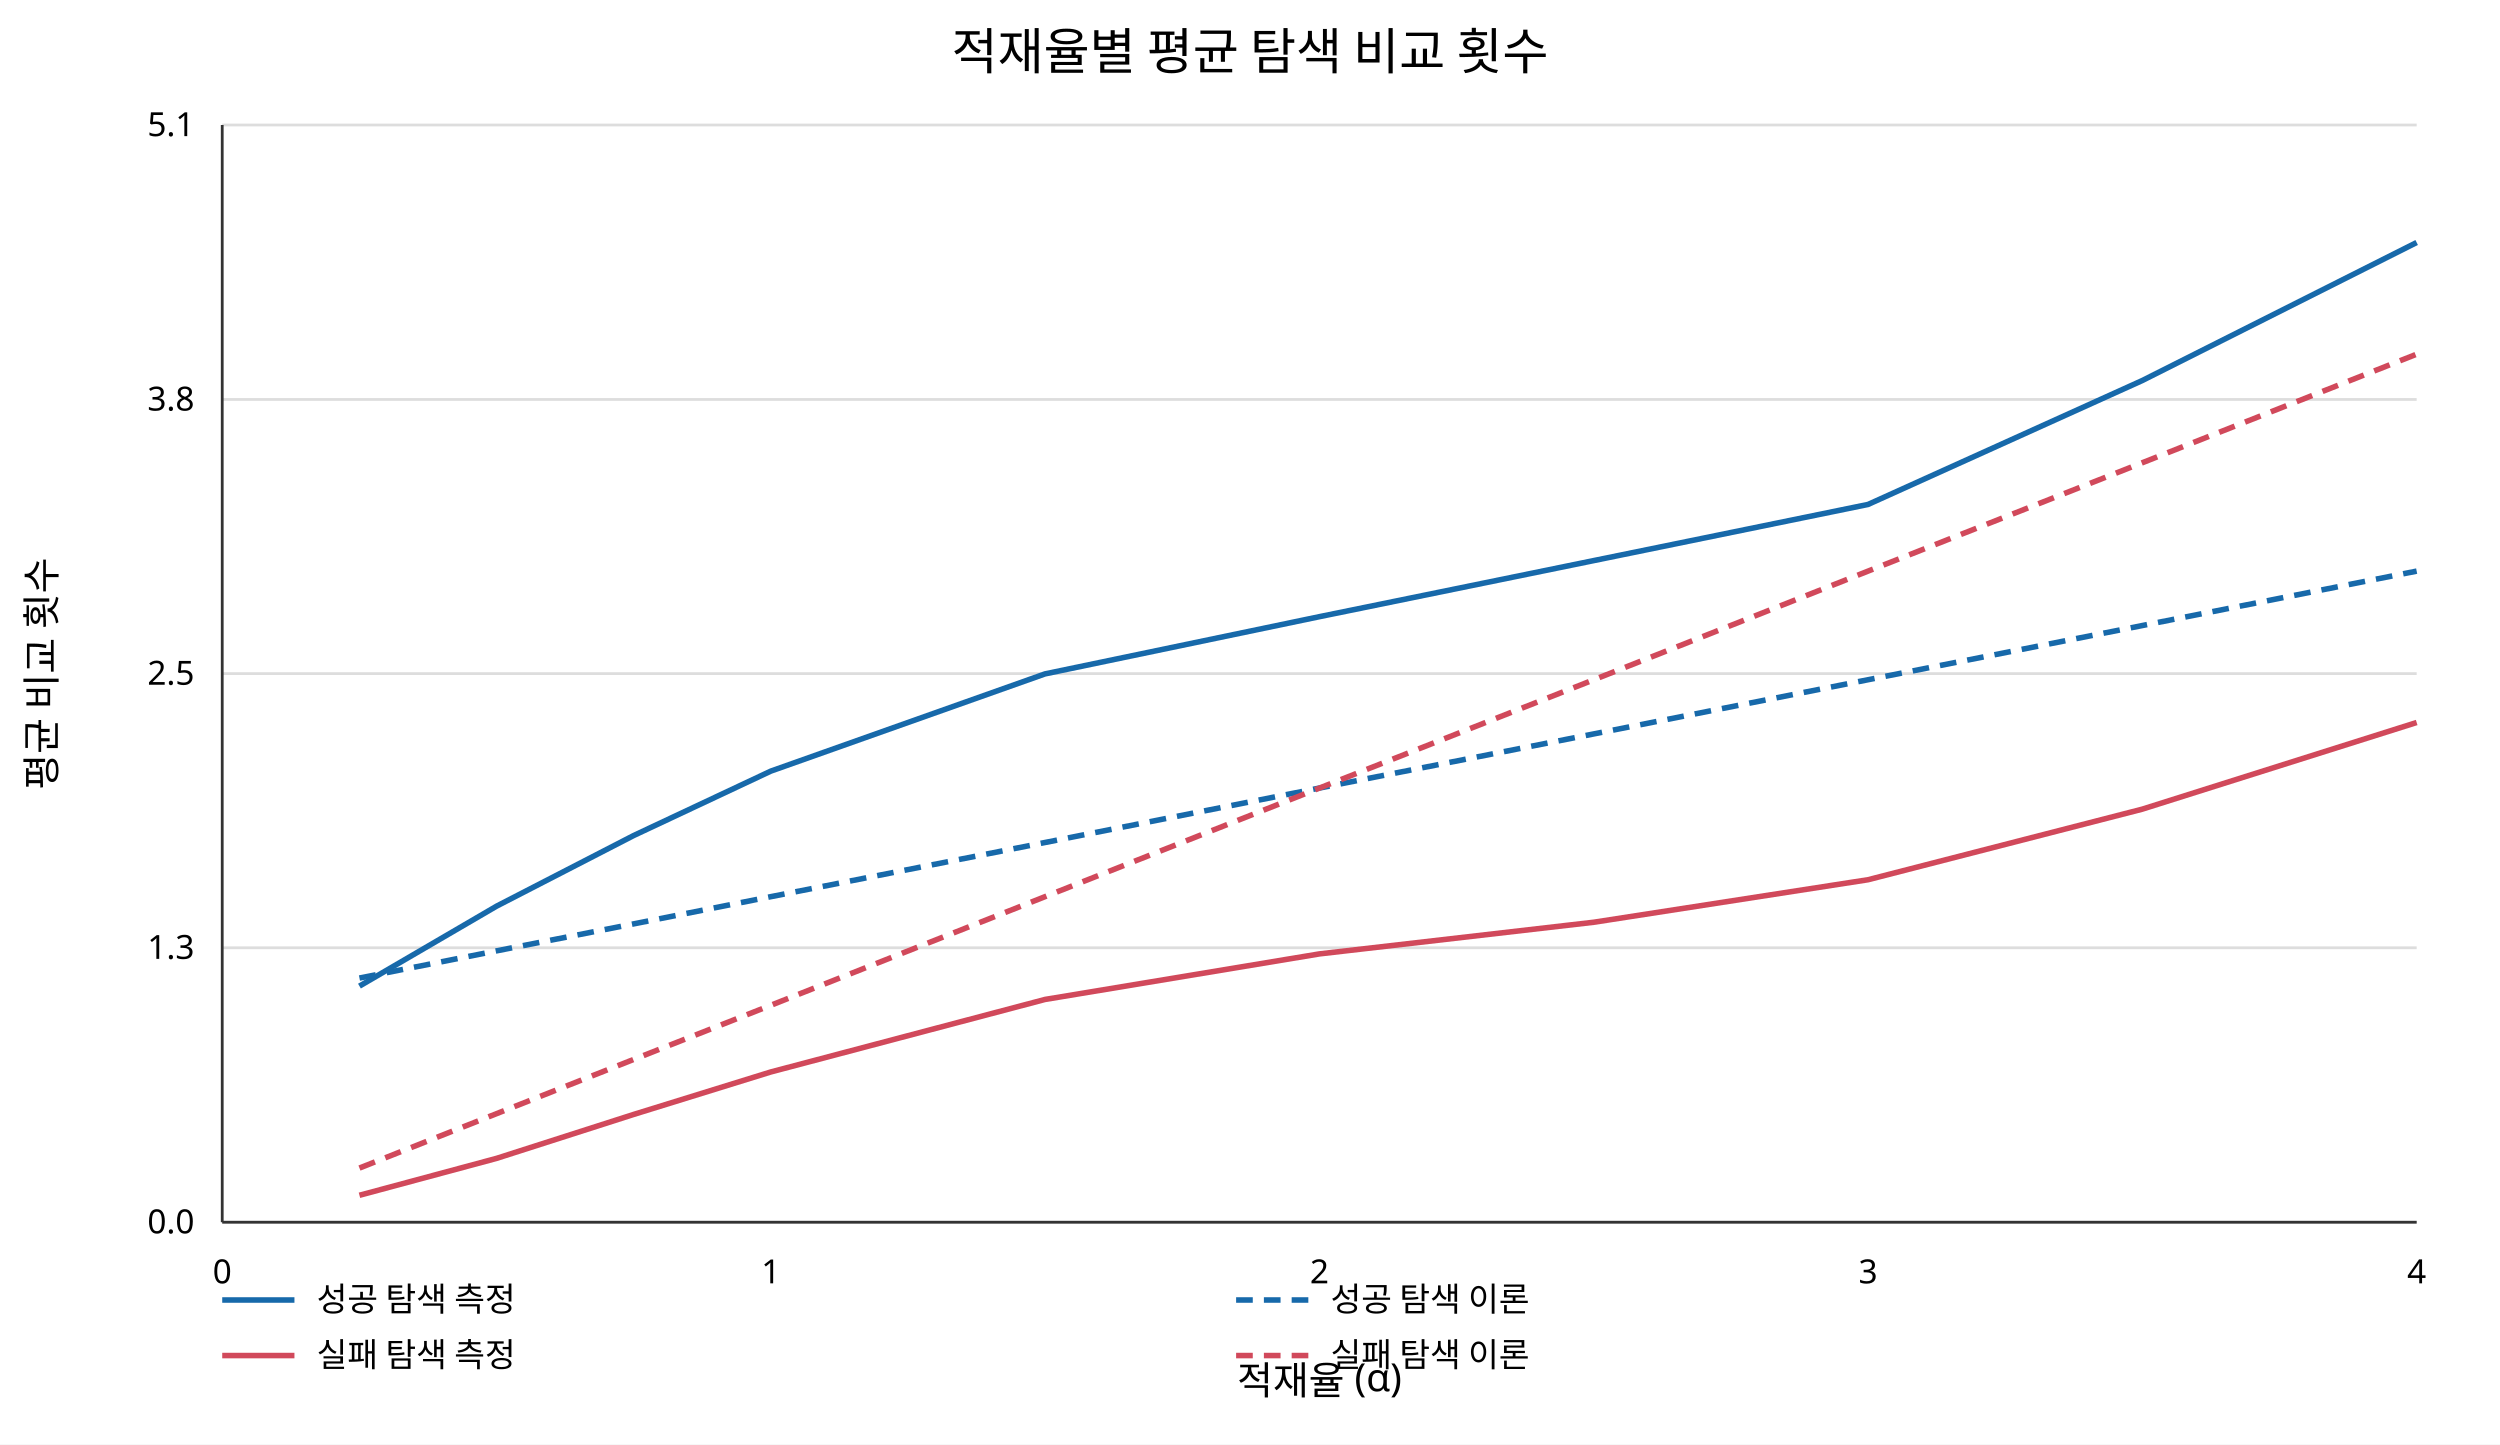
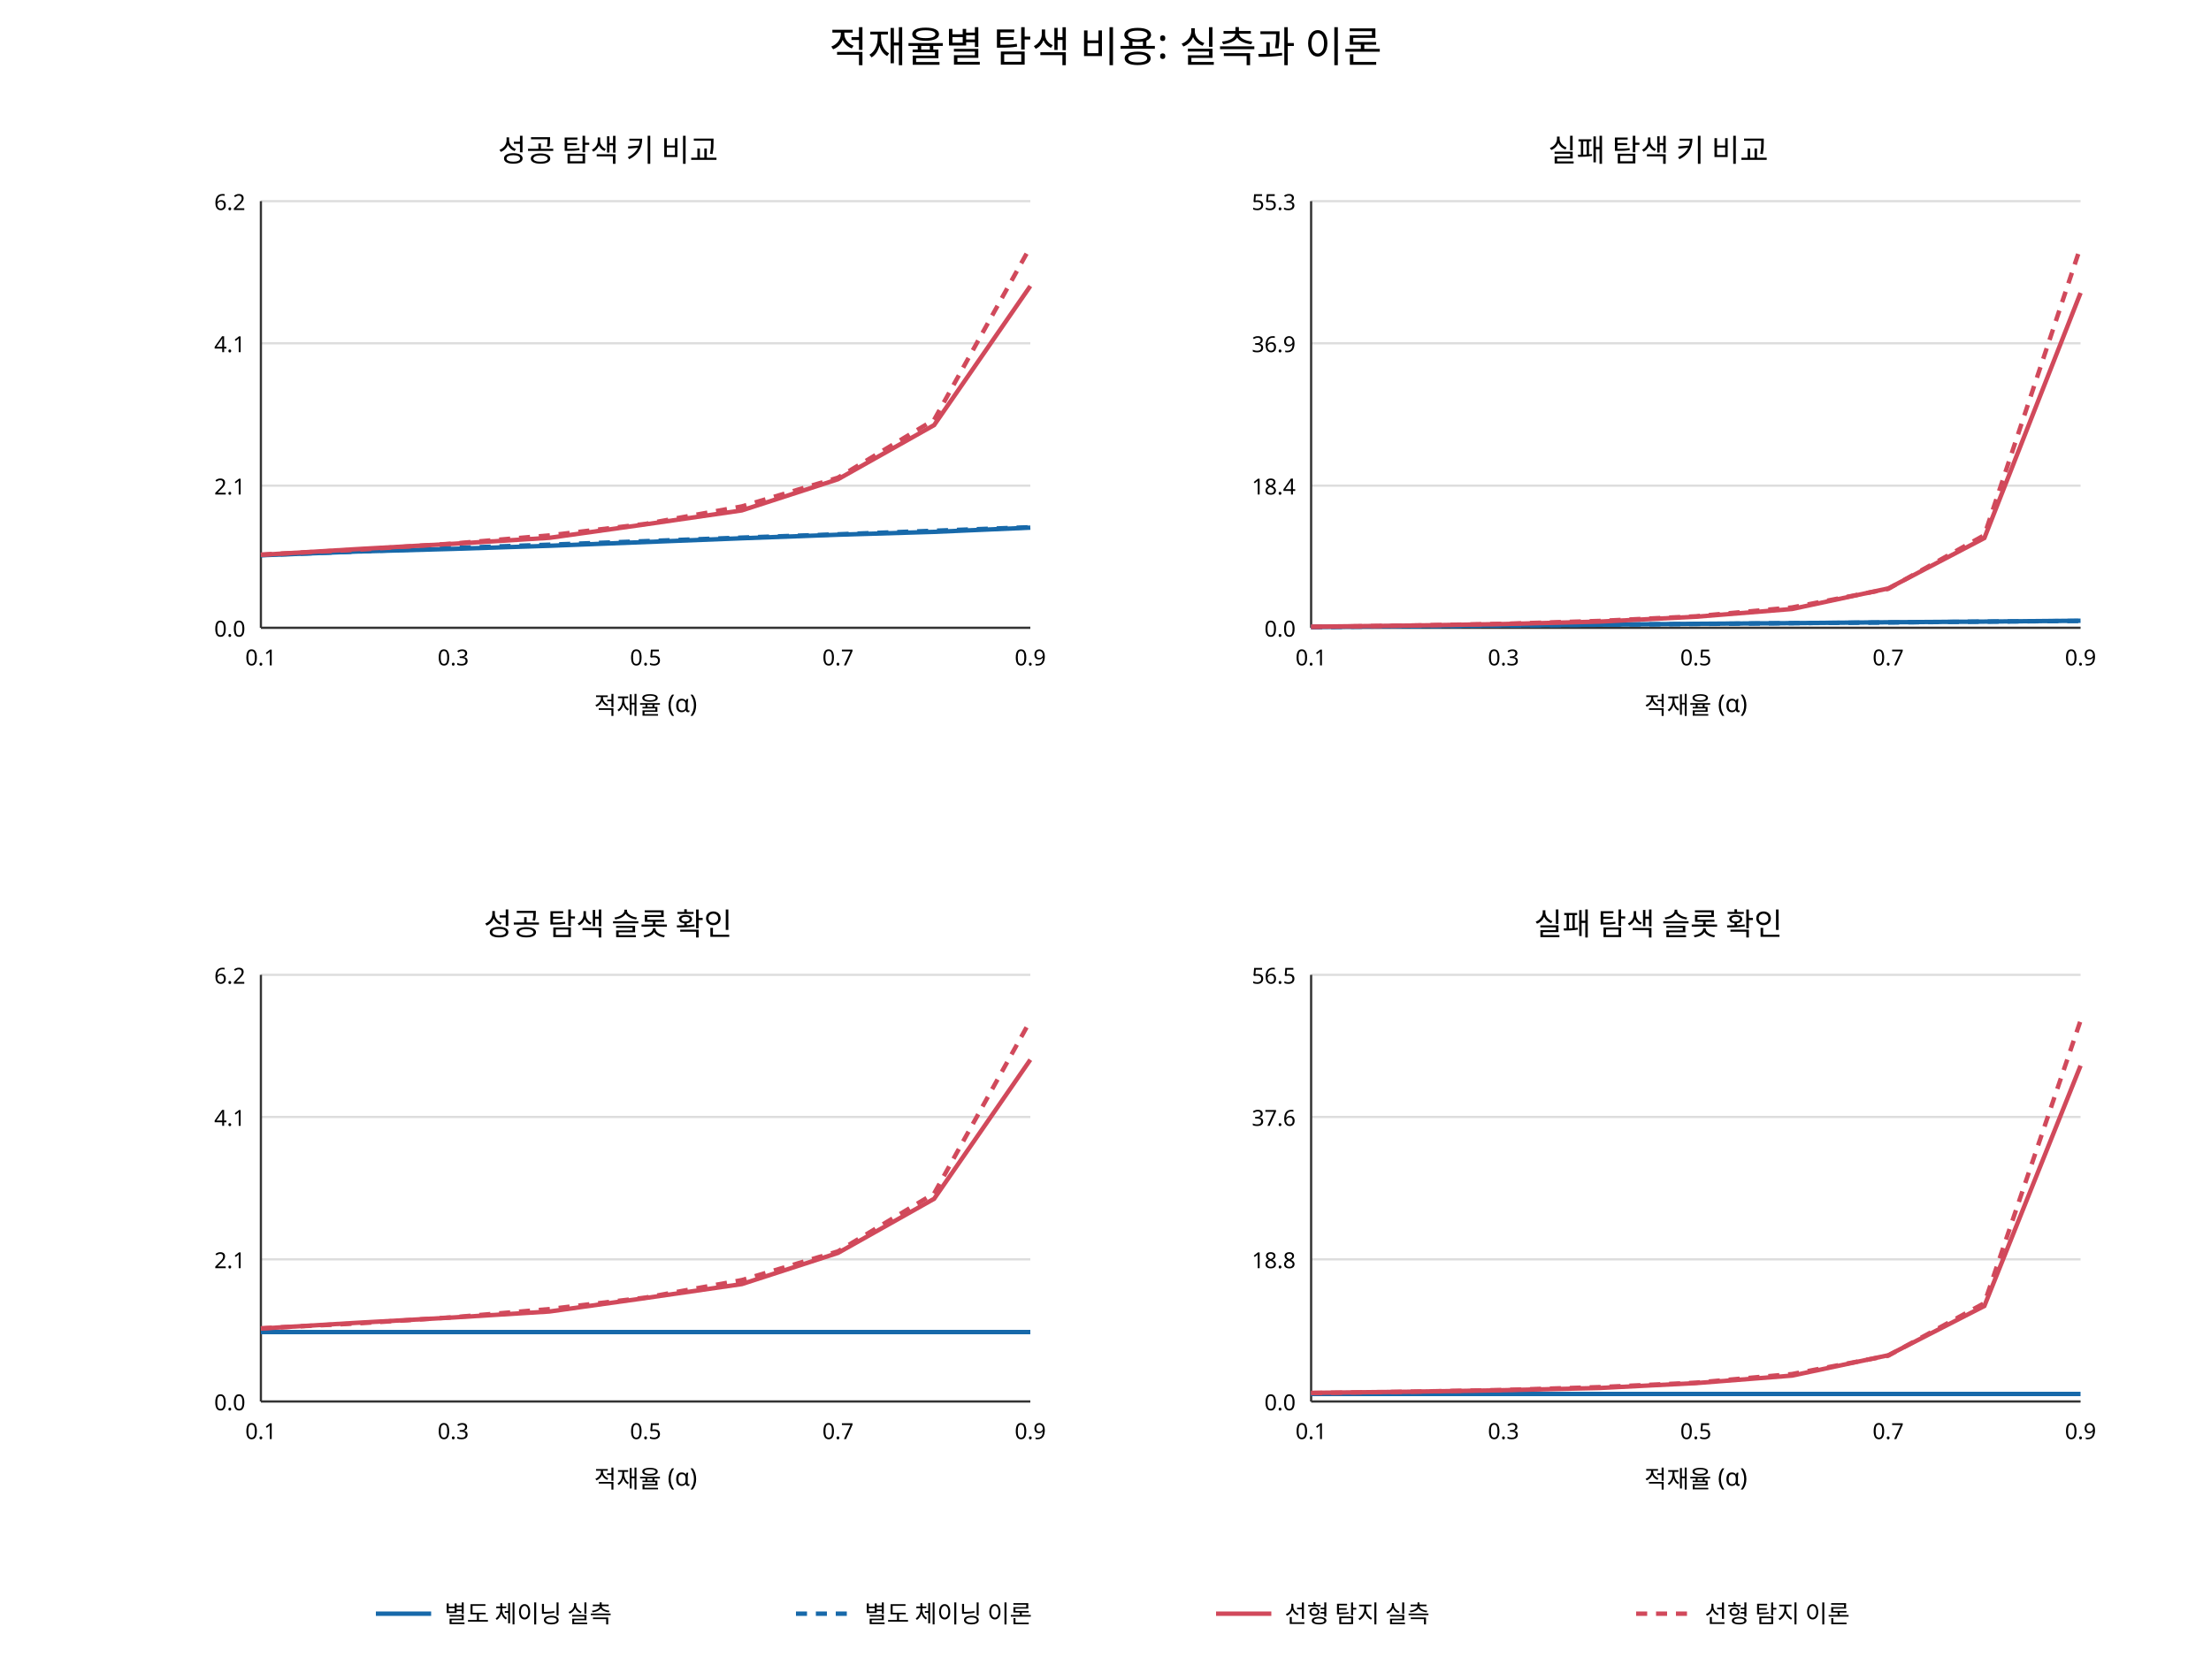
- <svg xmlns="http://www.w3.org/2000/svg" width="900" height="520" viewBox="0 0 900 520">
+ <svg xmlns="http://www.w3.org/2000/svg" width="1000" height="760" viewBox="0 0 1000 760">
  <rect width="100%" height="100%" fill="white" />
-   <text x="450" y="25" text-anchor="middle" font-family="sans-serif" font-size="18">적재율별 평균 탐색 비교 횟수</text>
-   <line x1="80" y1="440.0" x2="870" y2="440.0" stroke="#ddd" />
-   <text x="70" y="444.0" text-anchor="end" font-family="sans-serif" font-size="12">0.0</text>
-   <text x="80.0" y="462" text-anchor="middle" font-family="sans-serif" font-size="12">0</text>
-   <line x1="80" y1="341.2" x2="870" y2="341.2" stroke="#ddd" />
-   <text x="70" y="345.2" text-anchor="end" font-family="sans-serif" font-size="12">1.3</text>
-   <text x="277.5" y="462" text-anchor="middle" font-family="sans-serif" font-size="12">1</text>
-   <line x1="80" y1="242.5" x2="870" y2="242.5" stroke="#ddd" />
-   <text x="70" y="246.5" text-anchor="end" font-family="sans-serif" font-size="12">2.5</text>
-   <text x="475.0" y="462" text-anchor="middle" font-family="sans-serif" font-size="12">2</text>
-   <line x1="80" y1="143.8" x2="870" y2="143.8" stroke="#ddd" />
-   <text x="70" y="147.8" text-anchor="end" font-family="sans-serif" font-size="12">3.8</text>
-   <text x="672.5" y="462" text-anchor="middle" font-family="sans-serif" font-size="12">3</text>
-   <line x1="80" y1="45.0" x2="870" y2="45.0" stroke="#ddd" />
-   <text x="70" y="49.0" text-anchor="end" font-family="sans-serif" font-size="12">5.1</text>
-   <text x="870.0" y="462" text-anchor="middle" font-family="sans-serif" font-size="12">4</text>
-   <line x1="80" y1="45" x2="80" y2="440" stroke="#333" />
-   <line x1="80" y1="440" x2="870" y2="440" stroke="#333" />
-   <text x="475.0" y="502" text-anchor="middle" font-family="sans-serif" font-size="14">적재율 (α)</text>
-   <text x="20" y="242.5" text-anchor="middle" transform="rotate(-90 20 242.5)" font-family="sans-serif" font-size="14">평균 비교 횟수</text>
-   <polyline points="129.4,355.0 178.8,326.2 228.1,300.8 277.5,277.6 376.2,242.6 475.0,222.0 573.8,201.8 672.5,181.6 771.2,137.0 870.0,87.3" fill="none" stroke="#1769aa" stroke-width="2" />
-   <line x1="80" y1="468" x2="106" y2="468" stroke="#1769aa" stroke-width="2" />
-   <text x="114" y="472" font-family="sans-serif" font-size="12">성공 탐색 측정</text>
-   <polyline points="129.4,352.1 178.8,342.3 228.1,332.6 277.5,322.8 376.2,303.3 475.0,283.7 573.8,264.2 672.5,244.7 771.2,225.2 870.0,205.6" fill="none" stroke="#1769aa" stroke-width="2" stroke-dasharray="6 4" />
-   <line x1="445" y1="468" x2="471" y2="468" stroke="#1769aa" stroke-width="2" stroke-dasharray="6 4" />
-   <text x="479" y="472" font-family="sans-serif" font-size="12">성공 탐색 이론</text>
-   <polyline points="129.4,430.3 178.8,417.0 228.1,401.2 277.5,385.9 376.2,359.8 475.0,343.4 573.8,332.0 672.5,316.7 771.2,291.3 870.0,260.1" fill="none" stroke="#d1495b" stroke-width="2" />
-   <line x1="80" y1="488" x2="106" y2="488" stroke="#d1495b" stroke-width="2" />
-   <text x="114" y="492" font-family="sans-serif" font-size="12">실패 탐색 측정</text>
-   <polyline points="129.4,420.5 178.8,400.9 228.1,381.4 277.5,361.9 376.2,322.8 475.0,283.7 573.8,244.7 672.5,205.6 771.2,166.6 870.0,127.5" fill="none" stroke="#d1495b" stroke-width="2" stroke-dasharray="6 4" />
-   <line x1="445" y1="488" x2="471" y2="488" stroke="#d1495b" stroke-width="2" stroke-dasharray="6 4" />
-   <text x="479" y="492" font-family="sans-serif" font-size="12">실패 탐색 이론</text>
+   <text x="500" y="28" text-anchor="middle" font-family="sans-serif" font-size="19">적재율별 탐색 비용: 실측과 이론</text>
+   <text x="275.0" y="73" text-anchor="middle" font-family="sans-serif" font-size="14">성공 탐색 키 비교</text>
+   <line x1="118" y1="284.0" x2="466" y2="284.0" stroke="#ddd" />
+   <text x="111" y="288.0" text-anchor="end" font-family="sans-serif" font-size="10">0.0</text>
+   <line x1="118" y1="219.7" x2="466" y2="219.7" stroke="#ddd" />
+   <text x="111" y="223.7" text-anchor="end" font-family="sans-serif" font-size="10">2.1</text>
+   <line x1="118" y1="155.3" x2="466" y2="155.3" stroke="#ddd" />
+   <text x="111" y="159.3" text-anchor="end" font-family="sans-serif" font-size="10">4.1</text>
+   <line x1="118" y1="91.0" x2="466" y2="91.0" stroke="#ddd" />
+   <text x="111" y="95.0" text-anchor="end" font-family="sans-serif" font-size="10">6.2</text>
+   <text x="118.0" y="301" text-anchor="middle" font-family="sans-serif" font-size="10">0.1</text>
+   <text x="205.0" y="301" text-anchor="middle" font-family="sans-serif" font-size="10">0.3</text>
+   <text x="292.0" y="301" text-anchor="middle" font-family="sans-serif" font-size="10">0.5</text>
+   <text x="379.0" y="301" text-anchor="middle" font-family="sans-serif" font-size="10">0.7</text>
+   <text x="466.0" y="301" text-anchor="middle" font-family="sans-serif" font-size="10">0.9</text>
+   <line x1="118" y1="91" x2="118" y2="284" stroke="#333" />
+   <line x1="118" y1="284" x2="466" y2="284" stroke="#333" />
+   <text x="292.0" y="323" text-anchor="middle" font-family="sans-serif" font-size="11">적재율 (α)</text>
+   <polyline points="118.0,251.2 161.5,249.5 205.0,248.3 248.5,246.9 292.0,245.2 335.5,243.5 379.0,241.9 422.5,240.6 466.0,238.7" fill="none" stroke="#1769aa" stroke-width="2" />
+   <polyline points="118.0,251.1 161.5,249.5 205.0,247.9 248.5,246.4 292.0,244.8 335.5,243.2 379.0,241.7 422.5,240.1 466.0,238.5" fill="none" stroke="#1769aa" stroke-width="2" stroke-dasharray="5 4" />
+   <polyline points="118.0,251.0 161.5,248.4 205.0,246.0 248.5,243.3 292.0,237.2 335.5,230.9 379.0,216.8 422.5,192.3 466.0,129.4" fill="none" stroke="#d1495b" stroke-width="2" />
+   <polyline points="118.0,250.9 161.5,248.7 205.0,245.9 248.5,242.2 292.0,237.0 335.5,229.1 379.0,216.1 422.5,189.9 466.0,111.7" fill="none" stroke="#d1495b" stroke-width="2" stroke-dasharray="5 4" />
+   <text x="750.0" y="73" text-anchor="middle" font-family="sans-serif" font-size="14">실패 탐색 키 비교</text>
+   <line x1="593" y1="284.0" x2="941" y2="284.0" stroke="#ddd" />
+   <text x="586" y="288.0" text-anchor="end" font-family="sans-serif" font-size="10">0.0</text>
+   <line x1="593" y1="219.7" x2="941" y2="219.7" stroke="#ddd" />
+   <text x="586" y="223.7" text-anchor="end" font-family="sans-serif" font-size="10">18.4</text>
+   <line x1="593" y1="155.3" x2="941" y2="155.3" stroke="#ddd" />
+   <text x="586" y="159.3" text-anchor="end" font-family="sans-serif" font-size="10">36.9</text>
+   <line x1="593" y1="91.0" x2="941" y2="91.0" stroke="#ddd" />
+   <text x="586" y="95.0" text-anchor="end" font-family="sans-serif" font-size="10">55.3</text>
+   <text x="593.0" y="301" text-anchor="middle" font-family="sans-serif" font-size="10">0.1</text>
+   <text x="680.0" y="301" text-anchor="middle" font-family="sans-serif" font-size="10">0.3</text>
+   <text x="767.0" y="301" text-anchor="middle" font-family="sans-serif" font-size="10">0.5</text>
+   <text x="854.0" y="301" text-anchor="middle" font-family="sans-serif" font-size="10">0.7</text>
+   <text x="941.0" y="301" text-anchor="middle" font-family="sans-serif" font-size="10">0.9</text>
+   <line x1="593" y1="91" x2="593" y2="284" stroke="#333" />
+   <line x1="593" y1="284" x2="941" y2="284" stroke="#333" />
+   <text x="767.0" y="323" text-anchor="middle" font-family="sans-serif" font-size="11">적재율 (α)</text>
+   <polyline points="593.0,283.6 636.5,283.3 680.0,282.9 723.5,282.6 767.0,282.2 810.5,281.9 854.0,281.5 897.5,281.2 941.0,280.8" fill="none" stroke="#1769aa" stroke-width="2" />
+   <polyline points="593.0,283.7 636.5,283.3 680.0,283.0 723.5,282.6 767.0,282.3 810.5,281.9 854.0,281.6 897.5,281.2 941.0,280.9" fill="none" stroke="#1769aa" stroke-width="2" stroke-dasharray="5 4" />
+   <polyline points="593.0,283.5 636.5,283.0 680.0,282.3 723.5,281.2 767.0,279.0 810.5,275.5 854.0,266.2 897.5,243.4 941.0,132.5" fill="none" stroke="#d1495b" stroke-width="2" />
+   <polyline points="593.0,283.6 636.5,283.0 680.0,282.2 723.5,280.9 767.0,278.8 810.5,274.8 854.0,266.4 897.5,242.1 941.0,111.7" fill="none" stroke="#d1495b" stroke-width="2" stroke-dasharray="5 4" />
+   <text x="275.0" y="423" text-anchor="middle" font-family="sans-serif" font-size="14">성공 탐색 슬롯 확인</text>
+   <line x1="118" y1="634.0" x2="466" y2="634.0" stroke="#ddd" />
+   <text x="111" y="638.0" text-anchor="end" font-family="sans-serif" font-size="10">0.0</text>
+   <line x1="118" y1="569.7" x2="466" y2="569.7" stroke="#ddd" />
+   <text x="111" y="573.7" text-anchor="end" font-family="sans-serif" font-size="10">2.1</text>
+   <line x1="118" y1="505.3" x2="466" y2="505.3" stroke="#ddd" />
+   <text x="111" y="509.3" text-anchor="end" font-family="sans-serif" font-size="10">4.1</text>
+   <line x1="118" y1="441.0" x2="466" y2="441.0" stroke="#ddd" />
+   <text x="111" y="445.0" text-anchor="end" font-family="sans-serif" font-size="10">6.2</text>
+   <text x="118.0" y="651" text-anchor="middle" font-family="sans-serif" font-size="10">0.1</text>
+   <text x="205.0" y="651" text-anchor="middle" font-family="sans-serif" font-size="10">0.3</text>
+   <text x="292.0" y="651" text-anchor="middle" font-family="sans-serif" font-size="10">0.5</text>
+   <text x="379.0" y="651" text-anchor="middle" font-family="sans-serif" font-size="10">0.7</text>
+   <text x="466.0" y="651" text-anchor="middle" font-family="sans-serif" font-size="10">0.9</text>
+   <line x1="118" y1="441" x2="118" y2="634" stroke="#333" />
+   <line x1="118" y1="634" x2="466" y2="634" stroke="#333" />
+   <text x="292.0" y="673" text-anchor="middle" font-family="sans-serif" font-size="11">적재율 (α)</text>
+   <polyline points="118.0,602.6 161.5,602.6 205.0,602.6 248.5,602.6 292.0,602.6 335.5,602.6 379.0,602.6 422.5,602.6 466.0,602.6" fill="none" stroke="#1769aa" stroke-width="2" />
+   <polyline points="118.0,602.6 161.5,602.6 205.0,602.6 248.5,602.6 292.0,602.6 335.5,602.6 379.0,602.6 422.5,602.6 466.0,602.6" fill="none" stroke="#1769aa" stroke-width="2" stroke-dasharray="5 4" />
+   <polyline points="118.0,601.0 161.5,598.4 205.0,596.0 248.5,593.3 292.0,587.2 335.5,580.9 379.0,566.8 422.5,542.3 466.0,479.4" fill="none" stroke="#d1495b" stroke-width="2" />
+   <polyline points="118.0,600.9 161.5,598.7 205.0,595.9 248.5,592.2 292.0,587.0 335.5,579.1 379.0,566.1 422.5,539.9 466.0,461.7" fill="none" stroke="#d1495b" stroke-width="2" stroke-dasharray="5 4" />
+   <text x="750.0" y="423" text-anchor="middle" font-family="sans-serif" font-size="14">실패 탐색 슬롯 확인</text>
+   <line x1="593" y1="634.0" x2="941" y2="634.0" stroke="#ddd" />
+   <text x="586" y="638.0" text-anchor="end" font-family="sans-serif" font-size="10">0.0</text>
+   <line x1="593" y1="569.7" x2="941" y2="569.7" stroke="#ddd" />
+   <text x="586" y="573.7" text-anchor="end" font-family="sans-serif" font-size="10">18.8</text>
+   <line x1="593" y1="505.3" x2="941" y2="505.3" stroke="#ddd" />
+   <text x="586" y="509.3" text-anchor="end" font-family="sans-serif" font-size="10">37.6</text>
+   <line x1="593" y1="441.0" x2="941" y2="441.0" stroke="#ddd" />
+   <text x="586" y="445.0" text-anchor="end" font-family="sans-serif" font-size="10">56.5</text>
+   <text x="593.0" y="651" text-anchor="middle" font-family="sans-serif" font-size="10">0.1</text>
+   <text x="680.0" y="651" text-anchor="middle" font-family="sans-serif" font-size="10">0.3</text>
+   <text x="767.0" y="651" text-anchor="middle" font-family="sans-serif" font-size="10">0.5</text>
+   <text x="854.0" y="651" text-anchor="middle" font-family="sans-serif" font-size="10">0.7</text>
+   <text x="941.0" y="651" text-anchor="middle" font-family="sans-serif" font-size="10">0.9</text>
+   <line x1="593" y1="441" x2="593" y2="634" stroke="#333" />
+   <line x1="593" y1="634" x2="941" y2="634" stroke="#333" />
+   <text x="767.0" y="673" text-anchor="middle" font-family="sans-serif" font-size="11">적재율 (α)</text>
+   <polyline points="593.0,630.6 636.5,630.6 680.0,630.6 723.5,630.6 767.0,630.6 810.5,630.6 854.0,630.6 897.5,630.6 941.0,630.6" fill="none" stroke="#1769aa" stroke-width="2" />
+   <polyline points="593.0,630.6 636.5,630.6 680.0,630.6 723.5,630.6 767.0,630.6 810.5,630.6 854.0,630.6 897.5,630.6 941.0,630.6" fill="none" stroke="#1769aa" stroke-width="2" stroke-dasharray="5 4" />
+   <polyline points="593.0,630.1 636.5,629.6 680.0,628.9 723.5,627.9 767.0,625.7 810.5,622.3 854.0,613.1 897.5,590.8 941.0,482.1" fill="none" stroke="#d1495b" stroke-width="2" />
+   <polyline points="593.0,630.2 636.5,629.6 680.0,628.8 723.5,627.5 767.0,625.5 810.5,621.6 854.0,613.3 897.5,589.5 941.0,461.7" fill="none" stroke="#d1495b" stroke-width="2" stroke-dasharray="5 4" />
+   <line x1="170" y1="730" x2="195" y2="730" stroke="#1769aa" stroke-width="2" />
+   <text x="201" y="734" font-family="sans-serif" font-size="11">별도 체이닝 실측</text>
+   <line x1="360" y1="730" x2="385" y2="730" stroke="#1769aa" stroke-width="2" stroke-dasharray="5 4" />
+   <text x="391" y="734" font-family="sans-serif" font-size="11">별도 체이닝 이론</text>
+   <line x1="550" y1="730" x2="575" y2="730" stroke="#d1495b" stroke-width="2" />
+   <text x="581" y="734" font-family="sans-serif" font-size="11">선형 탐지 실측</text>
+   <line x1="740" y1="730" x2="765" y2="730" stroke="#d1495b" stroke-width="2" stroke-dasharray="5 4" />
+   <text x="771" y="734" font-family="sans-serif" font-size="11">선형 탐지 이론</text>
</svg>
